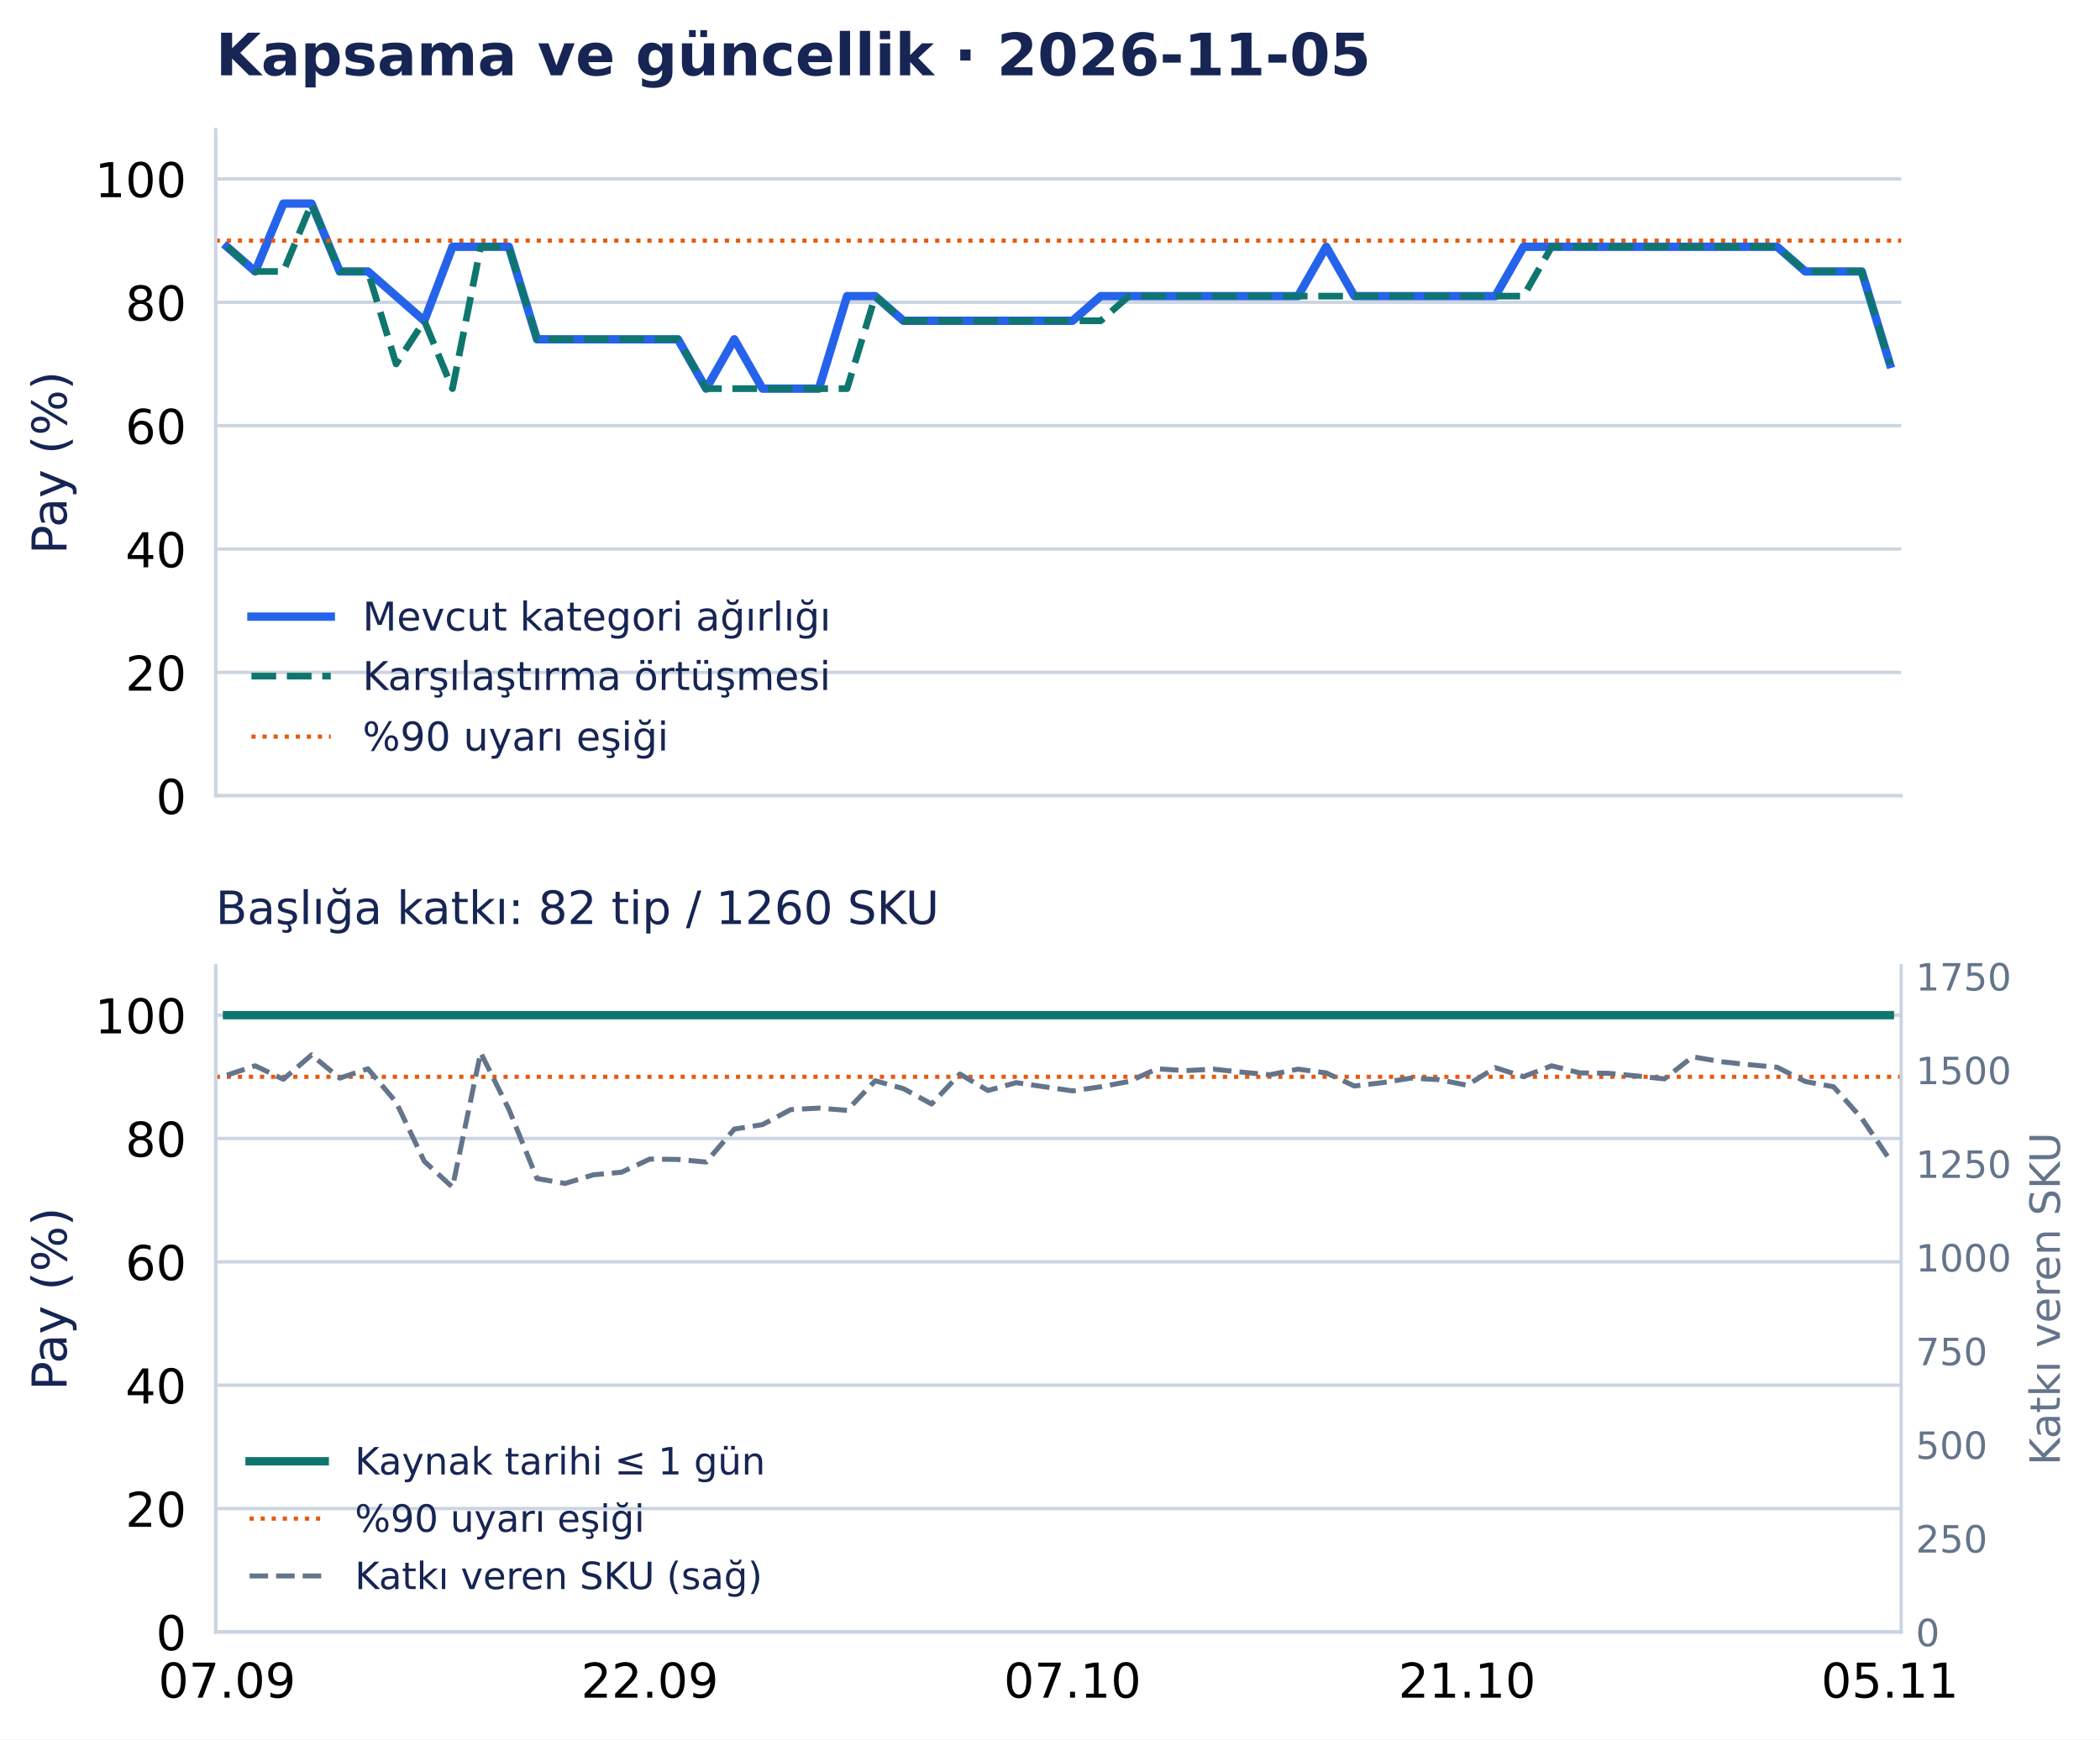
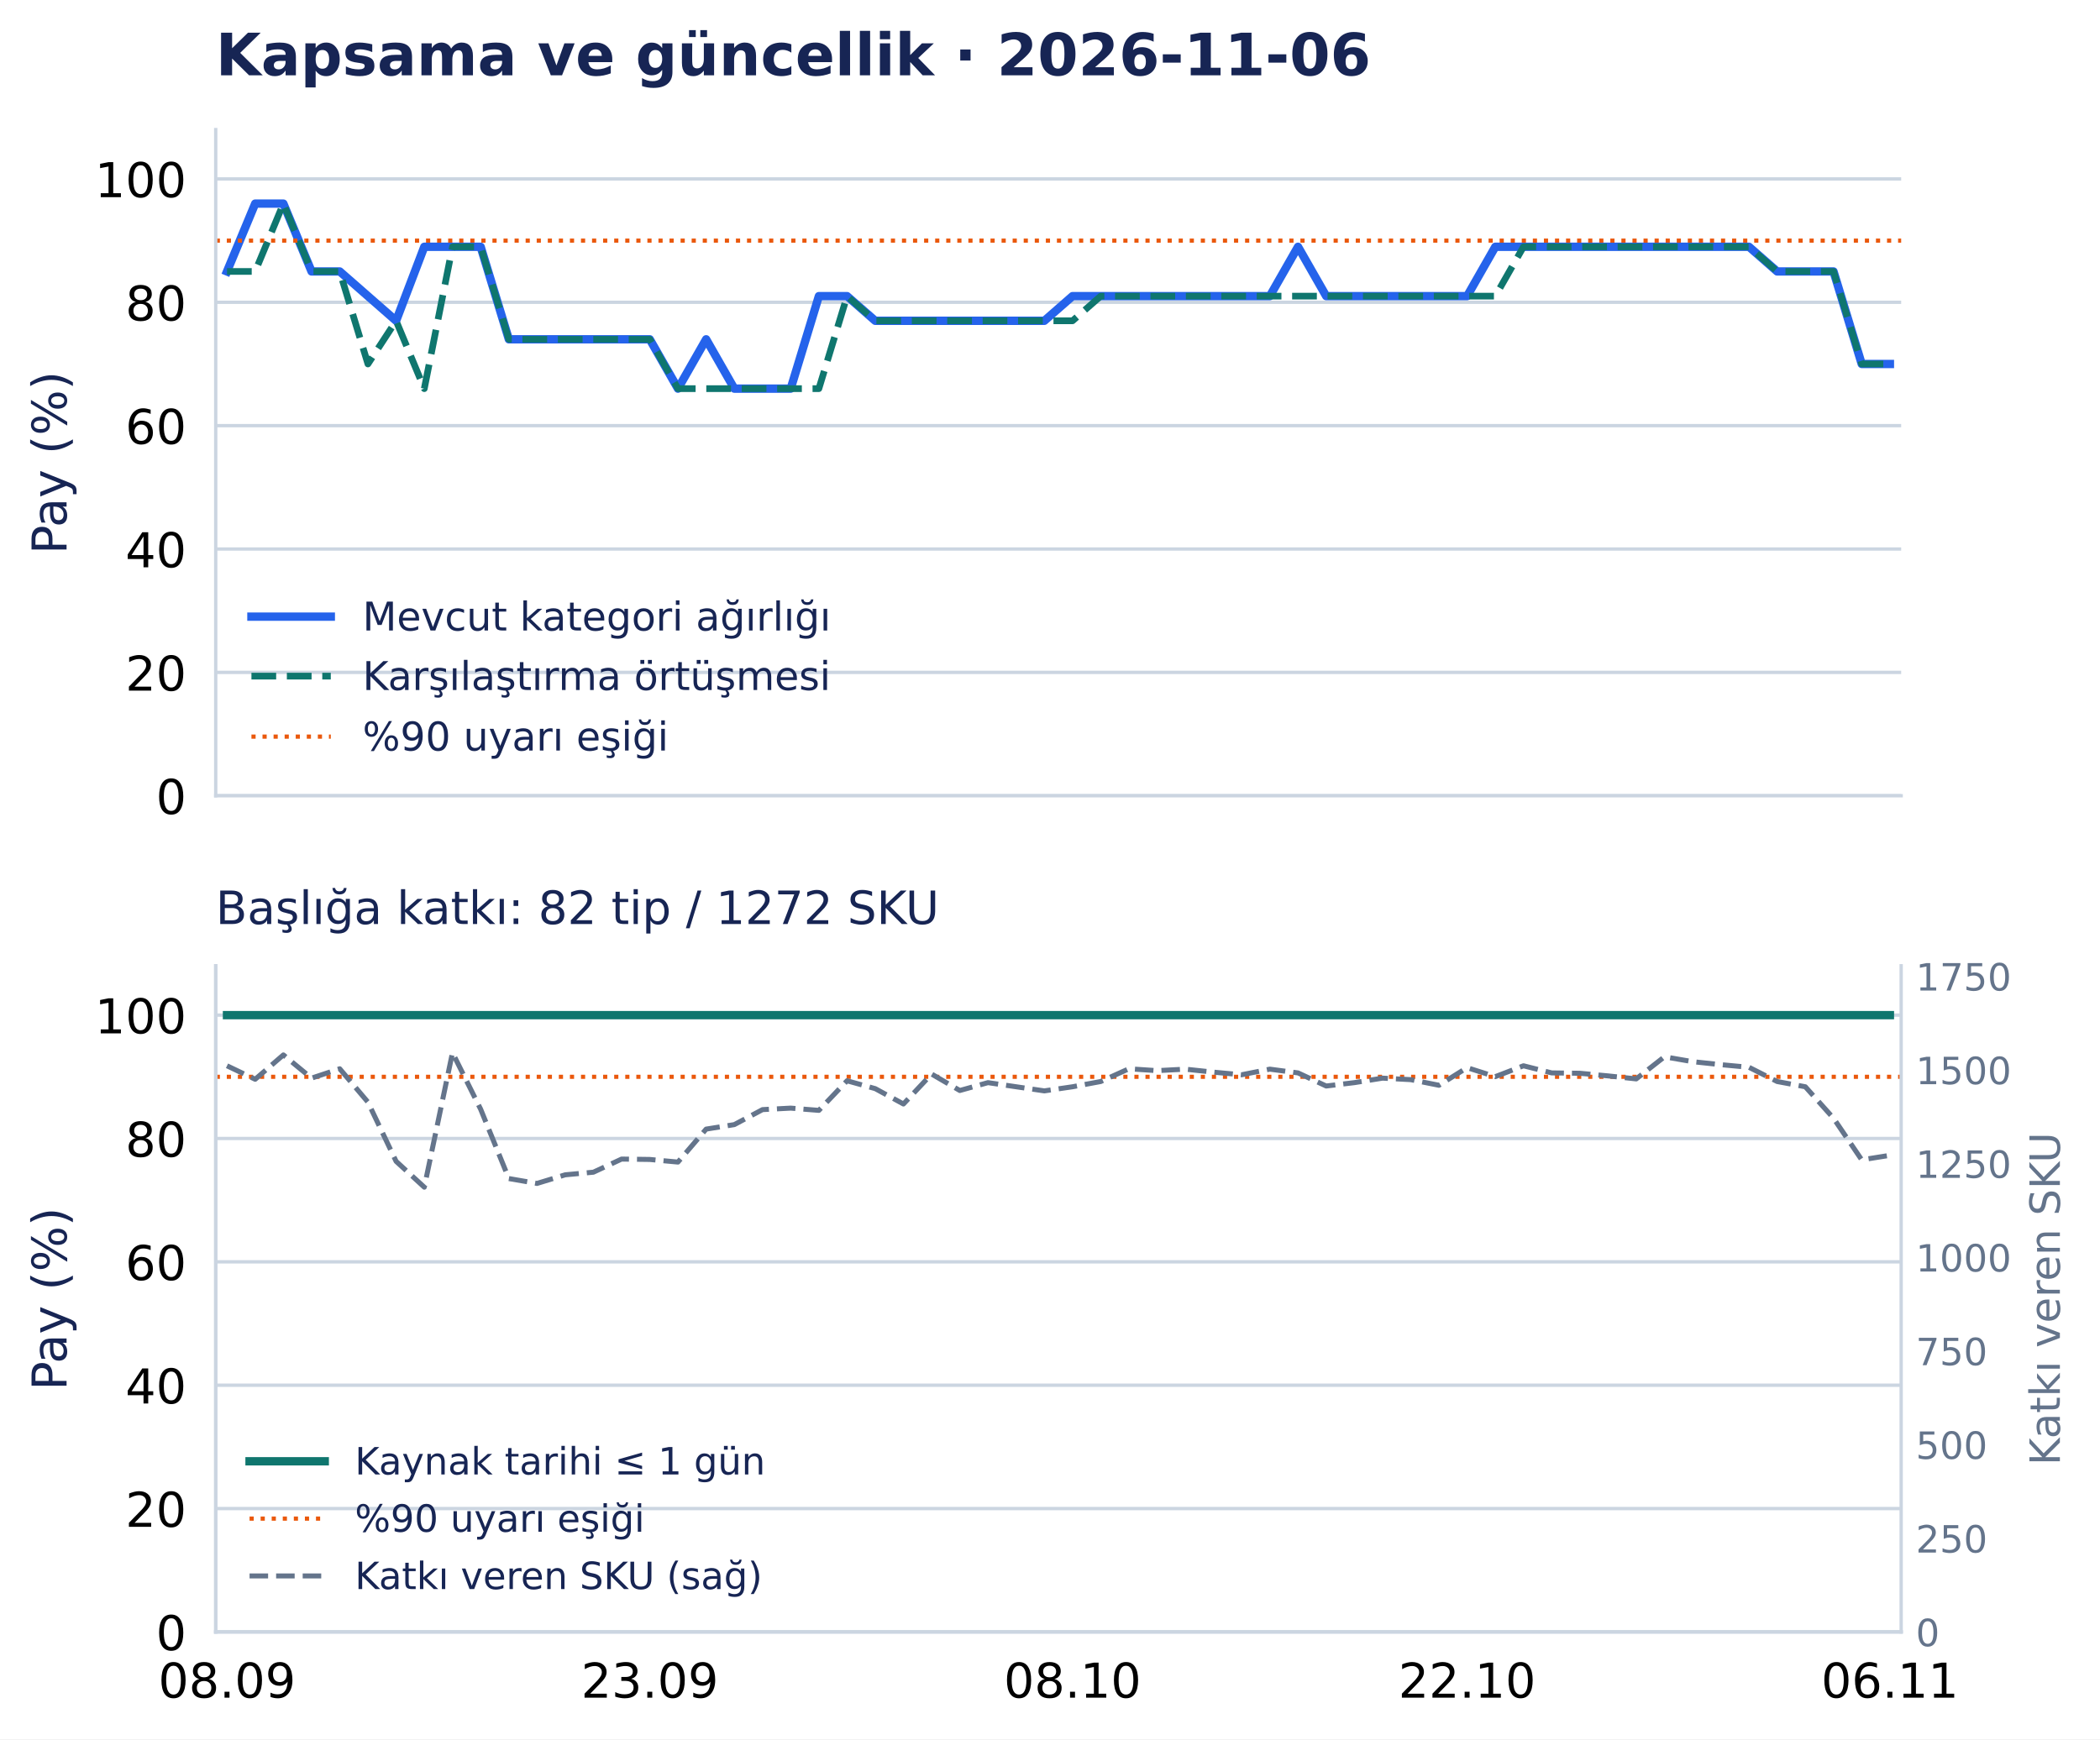
<svg xmlns="http://www.w3.org/2000/svg" width="502.794pt" height="416.535pt" viewBox="0 0 502.794 416.535" version="1.1">
  <defs>
    <style type="text/css">*{stroke-linejoin: round; stroke-linecap: butt}</style>
  </defs>
  <g id="figure_1">
    <g id="patch_1">
      <path d="M 0 416.535 L 502.794 416.535 L 502.794 0 L 0 0 z " style="fill: #ffffff" />
    </g>
    <g id="axes_1">
      <g id="patch_2">
        <path d="M 51.651 190.574 L 455.188 190.574 L 455.188 31.035 L 51.651 31.035 z " style="fill: #ffffff" />
      </g>
      <g id="matplotlib.axis_1">
        <g id="xtick_1">
          <g id="line2d_1" />
        </g>
        <g id="xtick_2">
          <g id="line2d_2" />
        </g>
        <g id="xtick_3">
          <g id="line2d_3" />
        </g>
        <g id="xtick_4">
          <g id="line2d_4" />
        </g>
        <g id="xtick_5">
          <g id="line2d_5" />
        </g>
      </g>
      <g id="matplotlib.axis_2">
        <g id="ytick_1">
          <g id="line2d_6">
            <path d="M 51.651 190.574 L 455.188 190.574 " clip-path="url(#p0e1365a26f)" style="fill: none; stroke: #cbd5e1; stroke-width: 0.8; stroke-linecap: square" />
          </g>
          <g id="line2d_7" />
          <g id="text_1">
            <text style="font-size: 11.5px; font-family: 'DejaVu Sans', 'Bitstream Vera Sans', 'Computer Modern Sans Serif', 'Lucida Grande', 'Verdana', 'Geneva', 'Lucid', 'Arial', 'Helvetica', 'Avant Garde', sans-serif; text-anchor: end" x="44.651" y="194.943" transform="rotate(-0 44.65062 194.9427)">0</text>
          </g>
        </g>
        <g id="ytick_2">
          <g id="line2d_8">
            <path d="M 51.651 161.03 L 455.188 161.03 " clip-path="url(#p0e1365a26f)" style="fill: none; stroke: #cbd5e1; stroke-width: 0.8; stroke-linecap: square" />
          </g>
          <g id="line2d_9" />
          <g id="text_2">
            <text style="font-size: 11.5px; font-family: 'DejaVu Sans', 'Bitstream Vera Sans', 'Computer Modern Sans Serif', 'Lucida Grande', 'Verdana', 'Geneva', 'Lucid', 'Arial', 'Helvetica', 'Avant Garde', sans-serif; text-anchor: end" x="44.651" y="165.398" transform="rotate(-0 44.65062 165.3983)">20</text>
          </g>
        </g>
        <g id="ytick_3">
          <g id="line2d_10">
            <path d="M 51.651 131.485 L 455.188 131.485 " clip-path="url(#p0e1365a26f)" style="fill: none; stroke: #cbd5e1; stroke-width: 0.8; stroke-linecap: square" />
          </g>
          <g id="line2d_11" />
          <g id="text_3">
            <text style="font-size: 11.5px; font-family: 'DejaVu Sans', 'Bitstream Vera Sans', 'Computer Modern Sans Serif', 'Lucida Grande', 'Verdana', 'Geneva', 'Lucid', 'Arial', 'Helvetica', 'Avant Garde', sans-serif; text-anchor: end" x="44.651" y="135.854" transform="rotate(-0 44.65062 135.854)">40</text>
          </g>
        </g>
        <g id="ytick_4">
          <g id="line2d_12">
            <path d="M 51.651 101.941 L 455.188 101.941 " clip-path="url(#p0e1365a26f)" style="fill: none; stroke: #cbd5e1; stroke-width: 0.8; stroke-linecap: square" />
          </g>
          <g id="line2d_13" />
          <g id="text_4">
            <text style="font-size: 11.5px; font-family: 'DejaVu Sans', 'Bitstream Vera Sans', 'Computer Modern Sans Serif', 'Lucida Grande', 'Verdana', 'Geneva', 'Lucid', 'Arial', 'Helvetica', 'Avant Garde', sans-serif; text-anchor: end" x="44.651" y="106.31" transform="rotate(-0 44.65062 106.3097)">60</text>
          </g>
        </g>
        <g id="ytick_5">
          <g id="line2d_14">
            <path d="M 51.651 72.397 L 455.188 72.397 " clip-path="url(#p0e1365a26f)" style="fill: none; stroke: #cbd5e1; stroke-width: 0.8; stroke-linecap: square" />
          </g>
          <g id="line2d_15" />
          <g id="text_5">
            <text style="font-size: 11.5px; font-family: 'DejaVu Sans', 'Bitstream Vera Sans', 'Computer Modern Sans Serif', 'Lucida Grande', 'Verdana', 'Geneva', 'Lucid', 'Arial', 'Helvetica', 'Avant Garde', sans-serif; text-anchor: end" x="44.651" y="76.765" transform="rotate(-0 44.65062 76.76539)">80</text>
          </g>
        </g>
        <g id="ytick_6">
          <g id="line2d_16">
            <path d="M 51.651 42.852 L 455.188 42.852 " clip-path="url(#p0e1365a26f)" style="fill: none; stroke: #cbd5e1; stroke-width: 0.8; stroke-linecap: square" />
          </g>
          <g id="line2d_17" />
          <g id="text_6">
            <text style="font-size: 11.5px; font-family: 'DejaVu Sans', 'Bitstream Vera Sans', 'Computer Modern Sans Serif', 'Lucida Grande', 'Verdana', 'Geneva', 'Lucid', 'Arial', 'Helvetica', 'Avant Garde', sans-serif; text-anchor: end" x="44.651" y="47.221" transform="rotate(-0 44.65062 47.22107)">100</text>
          </g>
        </g>
        <g id="text_7">
          <text style="font-size: 11.5px; font-family: 'DejaVu Sans', 'Bitstream Vera Sans', 'Computer Modern Sans Serif', 'Lucida Grande', 'Verdana', 'Geneva', 'Lucid', 'Arial', 'Helvetica', 'Avant Garde', sans-serif; text-anchor: middle; fill: #172554" x="15.937" y="110.804" transform="rotate(-90 15.93731 110.8044)">Pay (%)</text>
        </g>
      </g>
      <g id="line2d_18">
-         <path d="M 54.35 59.102 L 61.098 65.011 L 67.846 48.761 L 74.594 48.761 L 81.342 65.011 L 88.09 65.011 L 94.839 70.92 L 101.587 76.828 L 108.335 59.102 L 115.083 59.102 L 121.831 59.102 L 128.579 81.26 L 135.327 81.26 L 142.075 81.26 L 148.824 81.26 L 155.572 81.26 L 162.32 81.26 L 169.068 93.078 L 175.816 81.26 L 182.564 93.078 L 189.312 93.078 L 196.06 93.078 L 202.809 70.92 L 209.557 70.92 L 216.305 76.828 L 223.053 76.828 L 229.801 76.828 L 236.549 76.828 L 243.297 76.828 L 250.045 76.828 L 256.794 76.828 L 263.542 70.92 L 270.29 70.92 L 277.038 70.92 L 283.786 70.92 L 290.534 70.92 L 297.282 70.92 L 304.03 70.92 L 310.778 70.92 L 317.527 59.102 L 324.275 70.92 L 331.023 70.92 L 337.771 70.92 L 344.519 70.92 L 351.267 70.92 L 358.015 70.92 L 364.763 59.102 L 371.512 59.102 L 378.26 59.102 L 385.008 59.102 L 391.756 59.102 L 398.504 59.102 L 405.252 59.102 L 412 59.102 L 418.748 59.102 L 425.497 59.102 L 432.245 65.011 L 438.993 65.011 L 445.741 65.011 L 452.489 87.169 " clip-path="url(#p0e1365a26f)" style="fill: none; stroke: #2563eb; stroke-width: 2; stroke-linecap: square" />
+         <path d="M 54.35 65.011 L 61.098 48.761 L 67.846 48.761 L 74.594 65.011 L 81.342 65.011 L 88.09 70.92 L 94.839 76.828 L 101.587 59.102 L 108.335 59.102 L 115.083 59.102 L 121.831 81.26 L 128.579 81.26 L 135.327 81.26 L 142.075 81.26 L 148.824 81.26 L 155.572 81.26 L 162.32 93.078 L 169.068 81.26 L 175.816 93.078 L 182.564 93.078 L 189.312 93.078 L 196.06 70.92 L 202.809 70.92 L 209.557 76.828 L 216.305 76.828 L 223.053 76.828 L 229.801 76.828 L 236.549 76.828 L 243.297 76.828 L 250.045 76.828 L 256.794 70.92 L 263.542 70.92 L 270.29 70.92 L 277.038 70.92 L 283.786 70.92 L 290.534 70.92 L 297.282 70.92 L 304.03 70.92 L 310.778 59.102 L 317.527 70.92 L 324.275 70.92 L 331.023 70.92 L 337.771 70.92 L 344.519 70.92 L 351.267 70.92 L 358.015 59.102 L 364.763 59.102 L 371.512 59.102 L 378.26 59.102 L 385.008 59.102 L 391.756 59.102 L 398.504 59.102 L 405.252 59.102 L 412 59.102 L 418.748 59.102 L 425.497 65.011 L 432.245 65.011 L 438.993 65.011 L 445.741 87.169 L 452.489 87.169 " clip-path="url(#p0e1365a26f)" style="fill: none; stroke: #2563eb; stroke-width: 2; stroke-linecap: square" />
      </g>
      <g id="line2d_19">
-         <path d="M 54.35 59.102 L 61.098 65.011 L 67.846 65.011 L 74.594 48.761 L 81.342 65.011 L 88.09 65.011 L 94.839 87.169 L 101.587 76.828 L 108.335 93.078 L 115.083 59.102 L 121.831 59.102 L 128.579 81.26 L 135.327 81.26 L 142.075 81.26 L 148.824 81.26 L 155.572 81.26 L 162.32 81.26 L 169.068 93.078 L 175.816 93.078 L 182.564 93.078 L 189.312 93.078 L 196.06 93.078 L 202.809 93.078 L 209.557 70.92 L 216.305 76.828 L 223.053 76.828 L 229.801 76.828 L 236.549 76.828 L 243.297 76.828 L 250.045 76.828 L 256.794 76.828 L 263.542 76.828 L 270.29 70.92 L 277.038 70.92 L 283.786 70.92 L 290.534 70.92 L 297.282 70.92 L 304.03 70.92 L 310.778 70.92 L 317.527 70.92 L 324.275 70.92 L 331.023 70.92 L 337.771 70.92 L 344.519 70.92 L 351.267 70.92 L 358.015 70.92 L 364.763 70.92 L 371.512 59.102 L 378.26 59.102 L 385.008 59.102 L 391.756 59.102 L 398.504 59.102 L 405.252 59.102 L 412 59.102 L 418.748 59.102 L 425.497 59.102 L 432.245 65.011 L 438.993 65.011 L 445.741 65.011 L 452.489 87.169 " clip-path="url(#p0e1365a26f)" style="fill: none; stroke-dasharray: 5.92,2.56; stroke-dashoffset: 0; stroke: #0f766e; stroke-width: 1.6" />
+         <path d="M 54.35 65.011 L 61.098 65.011 L 67.846 48.761 L 74.594 65.011 L 81.342 65.011 L 88.09 87.169 L 94.839 76.828 L 101.587 93.078 L 108.335 59.102 L 115.083 59.102 L 121.831 81.26 L 128.579 81.26 L 135.327 81.26 L 142.075 81.26 L 148.824 81.26 L 155.572 81.26 L 162.32 93.078 L 169.068 93.078 L 175.816 93.078 L 182.564 93.078 L 189.312 93.078 L 196.06 93.078 L 202.809 70.92 L 209.557 76.828 L 216.305 76.828 L 223.053 76.828 L 229.801 76.828 L 236.549 76.828 L 243.297 76.828 L 250.045 76.828 L 256.794 76.828 L 263.542 70.92 L 270.29 70.92 L 277.038 70.92 L 283.786 70.92 L 290.534 70.92 L 297.282 70.92 L 304.03 70.92 L 310.778 70.92 L 317.527 70.92 L 324.275 70.92 L 331.023 70.92 L 337.771 70.92 L 344.519 70.92 L 351.267 70.92 L 358.015 70.92 L 364.763 59.102 L 371.512 59.102 L 378.26 59.102 L 385.008 59.102 L 391.756 59.102 L 398.504 59.102 L 405.252 59.102 L 412 59.102 L 418.748 59.102 L 425.497 65.011 L 432.245 65.011 L 438.993 65.011 L 445.741 87.169 L 452.489 87.169 " clip-path="url(#p0e1365a26f)" style="fill: none; stroke-dasharray: 5.92,2.56; stroke-dashoffset: 0; stroke: #0f766e; stroke-width: 1.6" />
      </g>
      <g id="line2d_20">
        <path d="M 51.651 57.625 L 455.188 57.625 " clip-path="url(#p0e1365a26f)" style="fill: none; stroke-dasharray: 1,1.65; stroke-dashoffset: 0; stroke: #ea580c" />
      </g>
      <g id="patch_3">
        <path d="M 51.651 190.574 L 51.651 31.035 " style="fill: none; stroke: #cbd5e1; stroke-width: 0.8; stroke-linejoin: miter; stroke-linecap: square" />
      </g>
      <g id="patch_4">
        <path d="M 51.651 190.574 L 455.188 190.574 " style="fill: none; stroke: #cbd5e1; stroke-width: 0.8; stroke-linejoin: miter; stroke-linecap: square" />
      </g>
      <g id="text_8">
-         <text style="font-weight: 700; font-size: 14px; font-family: 'DejaVu Sans', 'Bitstream Vera Sans', 'Computer Modern Sans Serif', 'Lucida Grande', 'Verdana', 'Geneva', 'Lucid', 'Arial', 'Helvetica', 'Avant Garde', sans-serif; text-anchor: start; fill: #172554" x="51.651" y="18.035" transform="rotate(-0 51.65062 18.03469)">Kapsama ve güncellik · 2026-11-05</text>
+         <text style="font-weight: 700; font-size: 14px; font-family: 'DejaVu Sans', 'Bitstream Vera Sans', 'Computer Modern Sans Serif', 'Lucida Grande', 'Verdana', 'Geneva', 'Lucid', 'Arial', 'Helvetica', 'Avant Garde', sans-serif; text-anchor: start; fill: #172554" x="51.651" y="18.035" transform="rotate(-0 51.65062 18.03469)">Kapsama ve güncellik · 2026-11-06</text>
      </g>
      <g id="legend_1">
        <g id="line2d_21">
          <path d="M 60.201 147.675 L 69.701 147.675 L 79.201 147.675 " style="fill: none; stroke: #2563eb; stroke-width: 2; stroke-linecap: square" />
        </g>
        <g id="text_9">
          <text style="font-size: 9.5px; font-family: 'DejaVu Sans', 'Bitstream Vera Sans', 'Computer Modern Sans Serif', 'Lucida Grande', 'Verdana', 'Geneva', 'Lucid', 'Arial', 'Helvetica', 'Avant Garde', sans-serif; text-anchor: start; fill: #172554" x="86.801" y="151" transform="rotate(-0 86.80062 150.9998)">Mevcut kategori ağırlığı</text>
        </g>
        <g id="line2d_22">
          <path d="M 60.201 161.926 L 69.701 161.926 L 79.201 161.926 " style="fill: none; stroke-dasharray: 5.92,2.56; stroke-dashoffset: 0; stroke: #0f766e; stroke-width: 1.6" />
        </g>
        <g id="text_10">
          <text style="font-size: 9.5px; font-family: 'DejaVu Sans', 'Bitstream Vera Sans', 'Computer Modern Sans Serif', 'Lucida Grande', 'Verdana', 'Geneva', 'Lucid', 'Arial', 'Helvetica', 'Avant Garde', sans-serif; text-anchor: start; fill: #172554" x="86.801" y="165.251" transform="rotate(-0 86.80062 165.2506)">Karşılaştırma örtüşmesi</text>
        </g>
        <g id="line2d_23">
          <path d="M 60.201 176.417 L 69.701 176.417 L 79.201 176.417 " style="fill: none; stroke-dasharray: 1,1.65; stroke-dashoffset: 0; stroke: #ea580c" />
        </g>
        <g id="text_11">
          <text style="font-size: 9.5px; font-family: 'DejaVu Sans', 'Bitstream Vera Sans', 'Computer Modern Sans Serif', 'Lucida Grande', 'Verdana', 'Geneva', 'Lucid', 'Arial', 'Helvetica', 'Avant Garde', sans-serif; text-anchor: start; fill: #172554" x="86.801" y="179.742" transform="rotate(-0 86.80062 179.7418)">%90 uyarı eşiği</text>
        </g>
      </g>
    </g>
    <g id="axes_2">
      <g id="patch_5">
        <path d="M 51.651 390.835 L 455.188 390.835 L 455.188 231.295 L 51.651 231.295 z " style="fill: #ffffff" />
      </g>
      <g id="matplotlib.axis_3">
        <g id="xtick_6">
          <g id="line2d_24" />
          <g id="text_12">
-             <text style="font-size: 11.5px; font-family: 'DejaVu Sans', 'Bitstream Vera Sans', 'Computer Modern Sans Serif', 'Lucida Grande', 'Verdana', 'Geneva', 'Lucid', 'Arial', 'Helvetica', 'Avant Garde', sans-serif; text-anchor: middle" x="54.35" y="406.572" transform="rotate(-0 54.34987 406.572)">07.09</text>
+             <text style="font-size: 11.5px; font-family: 'DejaVu Sans', 'Bitstream Vera Sans', 'Computer Modern Sans Serif', 'Lucida Grande', 'Verdana', 'Geneva', 'Lucid', 'Arial', 'Helvetica', 'Avant Garde', sans-serif; text-anchor: middle" x="54.35" y="406.572" transform="rotate(-0 54.34987 406.572)">08.09</text>
          </g>
        </g>
        <g id="xtick_7">
          <g id="line2d_25" />
          <g id="text_13">
-             <text style="font-size: 11.5px; font-family: 'DejaVu Sans', 'Bitstream Vera Sans', 'Computer Modern Sans Serif', 'Lucida Grande', 'Verdana', 'Geneva', 'Lucid', 'Arial', 'Helvetica', 'Avant Garde', sans-serif; text-anchor: middle" x="155.572" y="406.572" transform="rotate(-0 155.5717 406.572)">22.09</text>
+             <text style="font-size: 11.5px; font-family: 'DejaVu Sans', 'Bitstream Vera Sans', 'Computer Modern Sans Serif', 'Lucida Grande', 'Verdana', 'Geneva', 'Lucid', 'Arial', 'Helvetica', 'Avant Garde', sans-serif; text-anchor: middle" x="155.572" y="406.572" transform="rotate(-0 155.5717 406.572)">23.09</text>
          </g>
        </g>
        <g id="xtick_8">
          <g id="line2d_26" />
          <g id="text_14">
-             <text style="font-size: 11.5px; font-family: 'DejaVu Sans', 'Bitstream Vera Sans', 'Computer Modern Sans Serif', 'Lucida Grande', 'Verdana', 'Geneva', 'Lucid', 'Arial', 'Helvetica', 'Avant Garde', sans-serif; text-anchor: middle" x="256.794" y="406.572" transform="rotate(-0 256.7935 406.572)">07.10</text>
+             <text style="font-size: 11.5px; font-family: 'DejaVu Sans', 'Bitstream Vera Sans', 'Computer Modern Sans Serif', 'Lucida Grande', 'Verdana', 'Geneva', 'Lucid', 'Arial', 'Helvetica', 'Avant Garde', sans-serif; text-anchor: middle" x="256.794" y="406.572" transform="rotate(-0 256.7935 406.572)">08.10</text>
          </g>
        </g>
        <g id="xtick_9">
          <g id="line2d_27" />
          <g id="text_15">
-             <text style="font-size: 11.5px; font-family: 'DejaVu Sans', 'Bitstream Vera Sans', 'Computer Modern Sans Serif', 'Lucida Grande', 'Verdana', 'Geneva', 'Lucid', 'Arial', 'Helvetica', 'Avant Garde', sans-serif; text-anchor: middle" x="351.267" y="406.572" transform="rotate(-0 351.2672 406.572)">21.10</text>
+             <text style="font-size: 11.5px; font-family: 'DejaVu Sans', 'Bitstream Vera Sans', 'Computer Modern Sans Serif', 'Lucida Grande', 'Verdana', 'Geneva', 'Lucid', 'Arial', 'Helvetica', 'Avant Garde', sans-serif; text-anchor: middle" x="351.267" y="406.572" transform="rotate(-0 351.2672 406.572)">22.10</text>
          </g>
        </g>
        <g id="xtick_10">
          <g id="line2d_28" />
          <g id="text_16">
-             <text style="font-size: 11.5px; font-family: 'DejaVu Sans', 'Bitstream Vera Sans', 'Computer Modern Sans Serif', 'Lucida Grande', 'Verdana', 'Geneva', 'Lucid', 'Arial', 'Helvetica', 'Avant Garde', sans-serif; text-anchor: middle" x="452.489" y="406.572" transform="rotate(-0 452.489 406.572)">05.11</text>
+             <text style="font-size: 11.5px; font-family: 'DejaVu Sans', 'Bitstream Vera Sans', 'Computer Modern Sans Serif', 'Lucida Grande', 'Verdana', 'Geneva', 'Lucid', 'Arial', 'Helvetica', 'Avant Garde', sans-serif; text-anchor: middle" x="452.489" y="406.572" transform="rotate(-0 452.489 406.572)">06.11</text>
          </g>
        </g>
      </g>
      <g id="matplotlib.axis_4">
        <g id="ytick_7">
          <g id="line2d_29">
            <path d="M 51.651 390.835 L 455.188 390.835 " clip-path="url(#pd502d77126)" style="fill: none; stroke: #cbd5e1; stroke-width: 0.8; stroke-linecap: square" />
          </g>
          <g id="line2d_30" />
          <g id="text_17">
            <text style="font-size: 11.5px; font-family: 'DejaVu Sans', 'Bitstream Vera Sans', 'Computer Modern Sans Serif', 'Lucida Grande', 'Verdana', 'Geneva', 'Lucid', 'Arial', 'Helvetica', 'Avant Garde', sans-serif; text-anchor: end" x="44.651" y="395.203" transform="rotate(-0 44.65062 395.2033)">0</text>
          </g>
        </g>
        <g id="ytick_8">
          <g id="line2d_31">
            <path d="M 51.651 361.29 L 455.188 361.29 " clip-path="url(#pd502d77126)" style="fill: none; stroke: #cbd5e1; stroke-width: 0.8; stroke-linecap: square" />
          </g>
          <g id="line2d_32" />
          <g id="text_18">
            <text style="font-size: 11.5px; font-family: 'DejaVu Sans', 'Bitstream Vera Sans', 'Computer Modern Sans Serif', 'Lucida Grande', 'Verdana', 'Geneva', 'Lucid', 'Arial', 'Helvetica', 'Avant Garde', sans-serif; text-anchor: end" x="44.651" y="365.659" transform="rotate(-0 44.65062 365.659)">20</text>
          </g>
        </g>
        <g id="ytick_9">
          <g id="line2d_33">
            <path d="M 51.651 331.746 L 455.188 331.746 " clip-path="url(#pd502d77126)" style="fill: none; stroke: #cbd5e1; stroke-width: 0.8; stroke-linecap: square" />
          </g>
          <g id="line2d_34" />
          <g id="text_19">
            <text style="font-size: 11.5px; font-family: 'DejaVu Sans', 'Bitstream Vera Sans', 'Computer Modern Sans Serif', 'Lucida Grande', 'Verdana', 'Geneva', 'Lucid', 'Arial', 'Helvetica', 'Avant Garde', sans-serif; text-anchor: end" x="44.651" y="336.115" transform="rotate(-0 44.65062 336.1147)">40</text>
          </g>
        </g>
        <g id="ytick_10">
          <g id="line2d_35">
            <path d="M 51.651 302.202 L 455.188 302.202 " clip-path="url(#pd502d77126)" style="fill: none; stroke: #cbd5e1; stroke-width: 0.8; stroke-linecap: square" />
          </g>
          <g id="line2d_36" />
          <g id="text_20">
            <text style="font-size: 11.5px; font-family: 'DejaVu Sans', 'Bitstream Vera Sans', 'Computer Modern Sans Serif', 'Lucida Grande', 'Verdana', 'Geneva', 'Lucid', 'Arial', 'Helvetica', 'Avant Garde', sans-serif; text-anchor: end" x="44.651" y="306.57" transform="rotate(-0 44.65062 306.5704)">60</text>
          </g>
        </g>
        <g id="ytick_11">
          <g id="line2d_37">
            <path d="M 51.651 272.657 L 455.188 272.657 " clip-path="url(#pd502d77126)" style="fill: none; stroke: #cbd5e1; stroke-width: 0.8; stroke-linecap: square" />
          </g>
          <g id="line2d_38" />
          <g id="text_21">
            <text style="font-size: 11.5px; font-family: 'DejaVu Sans', 'Bitstream Vera Sans', 'Computer Modern Sans Serif', 'Lucida Grande', 'Verdana', 'Geneva', 'Lucid', 'Arial', 'Helvetica', 'Avant Garde', sans-serif; text-anchor: end" x="44.651" y="277.026" transform="rotate(-0 44.65062 277.0261)">80</text>
          </g>
        </g>
        <g id="ytick_12">
          <g id="line2d_39">
            <path d="M 51.651 243.113 L 455.188 243.113 " clip-path="url(#pd502d77126)" style="fill: none; stroke: #cbd5e1; stroke-width: 0.8; stroke-linecap: square" />
          </g>
          <g id="line2d_40" />
          <g id="text_22">
            <text style="font-size: 11.5px; font-family: 'DejaVu Sans', 'Bitstream Vera Sans', 'Computer Modern Sans Serif', 'Lucida Grande', 'Verdana', 'Geneva', 'Lucid', 'Arial', 'Helvetica', 'Avant Garde', sans-serif; text-anchor: end" x="44.651" y="247.482" transform="rotate(-0 44.65062 247.4817)">100</text>
          </g>
        </g>
        <g id="text_23">
          <text style="font-size: 11.5px; font-family: 'DejaVu Sans', 'Bitstream Vera Sans', 'Computer Modern Sans Serif', 'Lucida Grande', 'Verdana', 'Geneva', 'Lucid', 'Arial', 'Helvetica', 'Avant Garde', sans-serif; text-anchor: middle; fill: #172554" x="15.937" y="311.065" transform="rotate(-90 15.93731 311.065)">Pay (%)</text>
        </g>
      </g>
      <g id="line2d_41">
        <path d="M 54.35 243.113 L 61.098 243.113 L 67.846 243.113 L 74.594 243.113 L 81.342 243.113 L 88.09 243.113 L 94.839 243.113 L 101.587 243.113 L 108.335 243.113 L 115.083 243.113 L 121.831 243.113 L 128.579 243.113 L 135.327 243.113 L 142.075 243.113 L 148.824 243.113 L 155.572 243.113 L 162.32 243.113 L 169.068 243.113 L 175.816 243.113 L 182.564 243.113 L 189.312 243.113 L 196.06 243.113 L 202.809 243.113 L 209.557 243.113 L 216.305 243.113 L 223.053 243.113 L 229.801 243.113 L 236.549 243.113 L 243.297 243.113 L 250.045 243.113 L 256.794 243.113 L 263.542 243.113 L 270.29 243.113 L 277.038 243.113 L 283.786 243.113 L 290.534 243.113 L 297.282 243.113 L 304.03 243.113 L 310.778 243.113 L 317.527 243.113 L 324.275 243.113 L 331.023 243.113 L 337.771 243.113 L 344.519 243.113 L 351.267 243.113 L 358.015 243.113 L 364.763 243.113 L 371.512 243.113 L 378.26 243.113 L 385.008 243.113 L 391.756 243.113 L 398.504 243.113 L 405.252 243.113 L 412 243.113 L 418.748 243.113 L 425.497 243.113 L 432.245 243.113 L 438.993 243.113 L 445.741 243.113 L 452.489 243.113 " clip-path="url(#pd502d77126)" style="fill: none; stroke: #0f766e; stroke-width: 2; stroke-linecap: square" />
      </g>
      <g id="line2d_42">
        <path d="M 51.651 257.885 L 455.188 257.885 " clip-path="url(#pd502d77126)" style="fill: none; stroke-dasharray: 1,1.65; stroke-dashoffset: 0; stroke: #ea580c" />
      </g>
      <g id="patch_6">
        <path d="M 51.651 390.835 L 51.651 231.295 " style="fill: none; stroke: #cbd5e1; stroke-width: 0.8; stroke-linejoin: miter; stroke-linecap: square" />
      </g>
      <g id="patch_7">
        <path d="M 51.651 390.835 L 455.188 390.835 " style="fill: none; stroke: #cbd5e1; stroke-width: 0.8; stroke-linejoin: miter; stroke-linecap: square" />
      </g>
      <g id="text_24">
-         <text style="font-size: 11px; font-family: 'DejaVu Sans', 'Bitstream Vera Sans', 'Computer Modern Sans Serif', 'Lucida Grande', 'Verdana', 'Geneva', 'Lucid', 'Arial', 'Helvetica', 'Avant Garde', sans-serif; text-anchor: start; fill: #172554" x="51.651" y="221.295" transform="rotate(-0 51.65062 221.2954)">Başlığa katkı: 82 tip / 1260 SKU</text>
+         <text style="font-size: 11px; font-family: 'DejaVu Sans', 'Bitstream Vera Sans', 'Computer Modern Sans Serif', 'Lucida Grande', 'Verdana', 'Geneva', 'Lucid', 'Arial', 'Helvetica', 'Avant Garde', sans-serif; text-anchor: start; fill: #172554" x="51.651" y="221.295" transform="rotate(-0 51.65062 221.2954)">Başlığa katkı: 82 tip / 1272 SKU</text>
      </g>
      <g id="legend_2">
        <g id="line2d_43">
          <path d="M 59.751 349.966 L 68.751 349.966 L 77.751 349.966 " style="fill: none; stroke: #0f766e; stroke-width: 2; stroke-linecap: square" />
        </g>
        <g id="text_25">
          <text style="font-size: 9px; font-family: 'DejaVu Sans', 'Bitstream Vera Sans', 'Computer Modern Sans Serif', 'Lucida Grande', 'Verdana', 'Geneva', 'Lucid', 'Arial', 'Helvetica', 'Avant Garde', sans-serif; text-anchor: start; fill: #172554" x="84.951" y="353.116" transform="rotate(-0 84.95063 353.1155)">Kaynak tarihi ≤ 1 gün</text>
        </g>
        <g id="line2d_44">
          <path d="M 59.751 363.694 L 68.751 363.694 L 77.751 363.694 " style="fill: none; stroke-dasharray: 1,1.65; stroke-dashoffset: 0; stroke: #ea580c" />
        </g>
        <g id="text_26">
          <text style="font-size: 9px; font-family: 'DejaVu Sans', 'Bitstream Vera Sans', 'Computer Modern Sans Serif', 'Lucida Grande', 'Verdana', 'Geneva', 'Lucid', 'Arial', 'Helvetica', 'Avant Garde', sans-serif; text-anchor: start; fill: #172554" x="84.951" y="366.844" transform="rotate(-0 84.95063 366.8441)">%90 uyarı eşiği</text>
        </g>
        <g id="line2d_45">
          <path d="M 59.751 377.423 L 68.751 377.423 L 77.751 377.423 " style="fill: none; stroke-dasharray: 4.44,1.92; stroke-dashoffset: 0; stroke: #64748b; stroke-width: 1.2" />
        </g>
        <g id="text_27">
          <text style="font-size: 9px; font-family: 'DejaVu Sans', 'Bitstream Vera Sans', 'Computer Modern Sans Serif', 'Lucida Grande', 'Verdana', 'Geneva', 'Lucid', 'Arial', 'Helvetica', 'Avant Garde', sans-serif; text-anchor: start; fill: #172554" x="84.951" y="380.573" transform="rotate(-0 84.95063 380.5726)">Katkı veren SKU (sağ)</text>
        </g>
      </g>
    </g>
    <g id="axes_3">
      <g id="matplotlib.axis_5">
        <g id="ytick_13">
          <g id="line2d_46" />
          <g id="text_28">
            <text style="font-size: 9px; font-family: 'DejaVu Sans', 'Bitstream Vera Sans', 'Computer Modern Sans Serif', 'Lucida Grande', 'Verdana', 'Geneva', 'Lucid', 'Arial', 'Helvetica', 'Avant Garde', sans-serif; text-anchor: start; fill: #64748b" x="458.688" y="394.254" transform="rotate(-0 458.6883 394.2536)">0</text>
          </g>
        </g>
        <g id="ytick_14">
          <g id="line2d_47" />
          <g id="text_29">
            <text style="font-size: 9px; font-family: 'DejaVu Sans', 'Bitstream Vera Sans', 'Computer Modern Sans Serif', 'Lucida Grande', 'Verdana', 'Geneva', 'Lucid', 'Arial', 'Helvetica', 'Avant Garde', sans-serif; text-anchor: start; fill: #64748b" x="458.688" y="371.82" transform="rotate(-0 458.6883 371.82)">250</text>
          </g>
        </g>
        <g id="ytick_15">
          <g id="line2d_48" />
          <g id="text_30">
            <text style="font-size: 9px; font-family: 'DejaVu Sans', 'Bitstream Vera Sans', 'Computer Modern Sans Serif', 'Lucida Grande', 'Verdana', 'Geneva', 'Lucid', 'Arial', 'Helvetica', 'Avant Garde', sans-serif; text-anchor: start; fill: #64748b" x="458.688" y="349.386" transform="rotate(-0 458.6883 349.3863)">500</text>
          </g>
        </g>
        <g id="ytick_16">
          <g id="line2d_49" />
          <g id="text_31">
            <text style="font-size: 9px; font-family: 'DejaVu Sans', 'Bitstream Vera Sans', 'Computer Modern Sans Serif', 'Lucida Grande', 'Verdana', 'Geneva', 'Lucid', 'Arial', 'Helvetica', 'Avant Garde', sans-serif; text-anchor: start; fill: #64748b" x="458.688" y="326.953" transform="rotate(-0 458.6883 326.9526)">750</text>
          </g>
        </g>
        <g id="ytick_17">
          <g id="line2d_50" />
          <g id="text_32">
            <text style="font-size: 9px; font-family: 'DejaVu Sans', 'Bitstream Vera Sans', 'Computer Modern Sans Serif', 'Lucida Grande', 'Verdana', 'Geneva', 'Lucid', 'Arial', 'Helvetica', 'Avant Garde', sans-serif; text-anchor: start; fill: #64748b" x="458.688" y="304.519" transform="rotate(-0 458.6883 304.5189)">1000</text>
          </g>
        </g>
        <g id="ytick_18">
          <g id="line2d_51" />
          <g id="text_33">
            <text style="font-size: 9px; font-family: 'DejaVu Sans', 'Bitstream Vera Sans', 'Computer Modern Sans Serif', 'Lucida Grande', 'Verdana', 'Geneva', 'Lucid', 'Arial', 'Helvetica', 'Avant Garde', sans-serif; text-anchor: start; fill: #64748b" x="458.688" y="282.085" transform="rotate(-0 458.6883 282.0853)">1250</text>
          </g>
        </g>
        <g id="ytick_19">
          <g id="line2d_52" />
          <g id="text_34">
            <text style="font-size: 9px; font-family: 'DejaVu Sans', 'Bitstream Vera Sans', 'Computer Modern Sans Serif', 'Lucida Grande', 'Verdana', 'Geneva', 'Lucid', 'Arial', 'Helvetica', 'Avant Garde', sans-serif; text-anchor: start; fill: #64748b" x="458.688" y="259.652" transform="rotate(-0 458.6883 259.6516)">1500</text>
          </g>
        </g>
        <g id="ytick_20">
          <g id="line2d_53" />
          <g id="text_35">
            <text style="font-size: 9px; font-family: 'DejaVu Sans', 'Bitstream Vera Sans', 'Computer Modern Sans Serif', 'Lucida Grande', 'Verdana', 'Geneva', 'Lucid', 'Arial', 'Helvetica', 'Avant Garde', sans-serif; text-anchor: start; fill: #64748b" x="458.688" y="237.218" transform="rotate(-0 458.6883 237.2179)">1750</text>
          </g>
        </g>
        <g id="text_36">
          <text style="font-size: 10px; font-family: 'DejaVu Sans', 'Bitstream Vera Sans', 'Computer Modern Sans Serif', 'Lucida Grande', 'Verdana', 'Geneva', 'Lucid', 'Arial', 'Helvetica', 'Avant Garde', sans-serif; text-anchor: middle; fill: #64748b" x="493.192" y="311.065" transform="rotate(-90 493.1917 311.065)">Katkı veren SKU</text>
        </g>
      </g>
      <g id="line2d_54">
-         <path d="M 54.35 257.489 L 61.098 255.246 L 67.846 258.476 L 74.594 252.643 L 81.342 258.207 L 88.09 255.963 L 94.839 263.95 L 101.587 278.128 L 108.335 284.32 L 115.083 252.105 L 121.831 265.655 L 128.579 282.256 L 135.327 283.422 L 142.075 281.358 L 148.824 280.73 L 155.572 277.589 L 162.32 277.679 L 169.068 278.307 L 175.816 270.411 L 182.564 269.334 L 189.312 265.745 L 196.06 265.386 L 202.809 265.924 L 209.557 258.835 L 216.305 260.719 L 223.053 264.398 L 229.801 257.22 L 236.549 261.168 L 243.297 259.284 L 250.045 260.271 L 256.794 261.258 L 263.542 260.271 L 270.29 259.014 L 277.038 255.963 L 283.786 256.412 L 290.534 256.053 L 297.282 256.771 L 304.03 257.399 L 310.778 256.053 L 317.527 256.951 L 324.275 260.091 L 331.023 259.284 L 337.771 258.207 L 344.519 258.566 L 351.267 259.912 L 358.015 255.694 L 364.763 257.848 L 371.512 255.246 L 378.26 256.951 L 385.008 257.04 L 391.756 257.668 L 398.504 258.386 L 405.252 253.092 L 412 254.258 L 418.748 254.976 L 425.497 255.604 L 432.245 259.014 L 438.993 260.271 L 445.741 267.808 L 452.489 277.769 " clip-path="url(#pd502d77126)" style="fill: none; stroke-dasharray: 4.44,1.92; stroke-dashoffset: 0; stroke: #64748b; stroke-width: 1.2" />
+         <path d="M 54.35 255.246 L 61.098 258.476 L 67.846 252.643 L 74.594 258.207 L 81.342 255.963 L 88.09 263.95 L 94.839 278.128 L 101.587 284.32 L 108.335 252.105 L 115.083 265.655 L 121.831 282.256 L 128.579 283.422 L 135.327 281.358 L 142.075 280.73 L 148.824 277.589 L 155.572 277.679 L 162.32 278.307 L 169.068 270.411 L 175.816 269.334 L 182.564 265.745 L 189.312 265.386 L 196.06 265.924 L 202.809 258.835 L 209.557 260.719 L 216.305 264.398 L 223.053 257.22 L 229.801 261.168 L 236.549 259.284 L 243.297 260.271 L 250.045 261.258 L 256.794 260.271 L 263.542 259.014 L 270.29 255.963 L 277.038 256.412 L 283.786 256.053 L 290.534 256.771 L 297.282 257.399 L 304.03 256.053 L 310.778 256.951 L 317.527 260.091 L 324.275 259.284 L 331.023 258.207 L 337.771 258.566 L 344.519 259.912 L 351.267 255.694 L 358.015 257.848 L 364.763 255.246 L 371.512 256.951 L 378.26 257.04 L 385.008 257.668 L 391.756 258.386 L 398.504 253.092 L 405.252 254.258 L 412 254.976 L 418.748 255.604 L 425.497 259.014 L 432.245 260.271 L 438.993 267.808 L 445.741 277.769 L 452.489 276.692 " clip-path="url(#pd502d77126)" style="fill: none; stroke-dasharray: 4.44,1.92; stroke-dashoffset: 0; stroke: #64748b; stroke-width: 1.2" />
      </g>
      <g id="patch_8">
        <path d="M 51.651 390.835 L 51.651 231.295 " style="fill: none; stroke: #cbd5e1; stroke-width: 0.8; stroke-linejoin: miter; stroke-linecap: square" />
      </g>
      <g id="patch_9">
        <path d="M 455.188 390.835 L 455.188 231.295 " style="fill: none; stroke: #cbd5e1; stroke-width: 0.8; stroke-linejoin: miter; stroke-linecap: square" />
      </g>
      <g id="patch_10">
        <path d="M 51.651 390.835 L 455.188 390.835 " style="fill: none; stroke: #cbd5e1; stroke-width: 0.8; stroke-linejoin: miter; stroke-linecap: square" />
      </g>
    </g>
  </g>
  <defs>
    <clipPath id="p0e1365a26f">
      <rect x="51.651" y="31.035" width="403.538" height="159.539" />
    </clipPath>
    <clipPath id="pd502d77126">
      <rect x="51.651" y="231.295" width="403.538" height="159.539" />
    </clipPath>
  </defs>
</svg>
